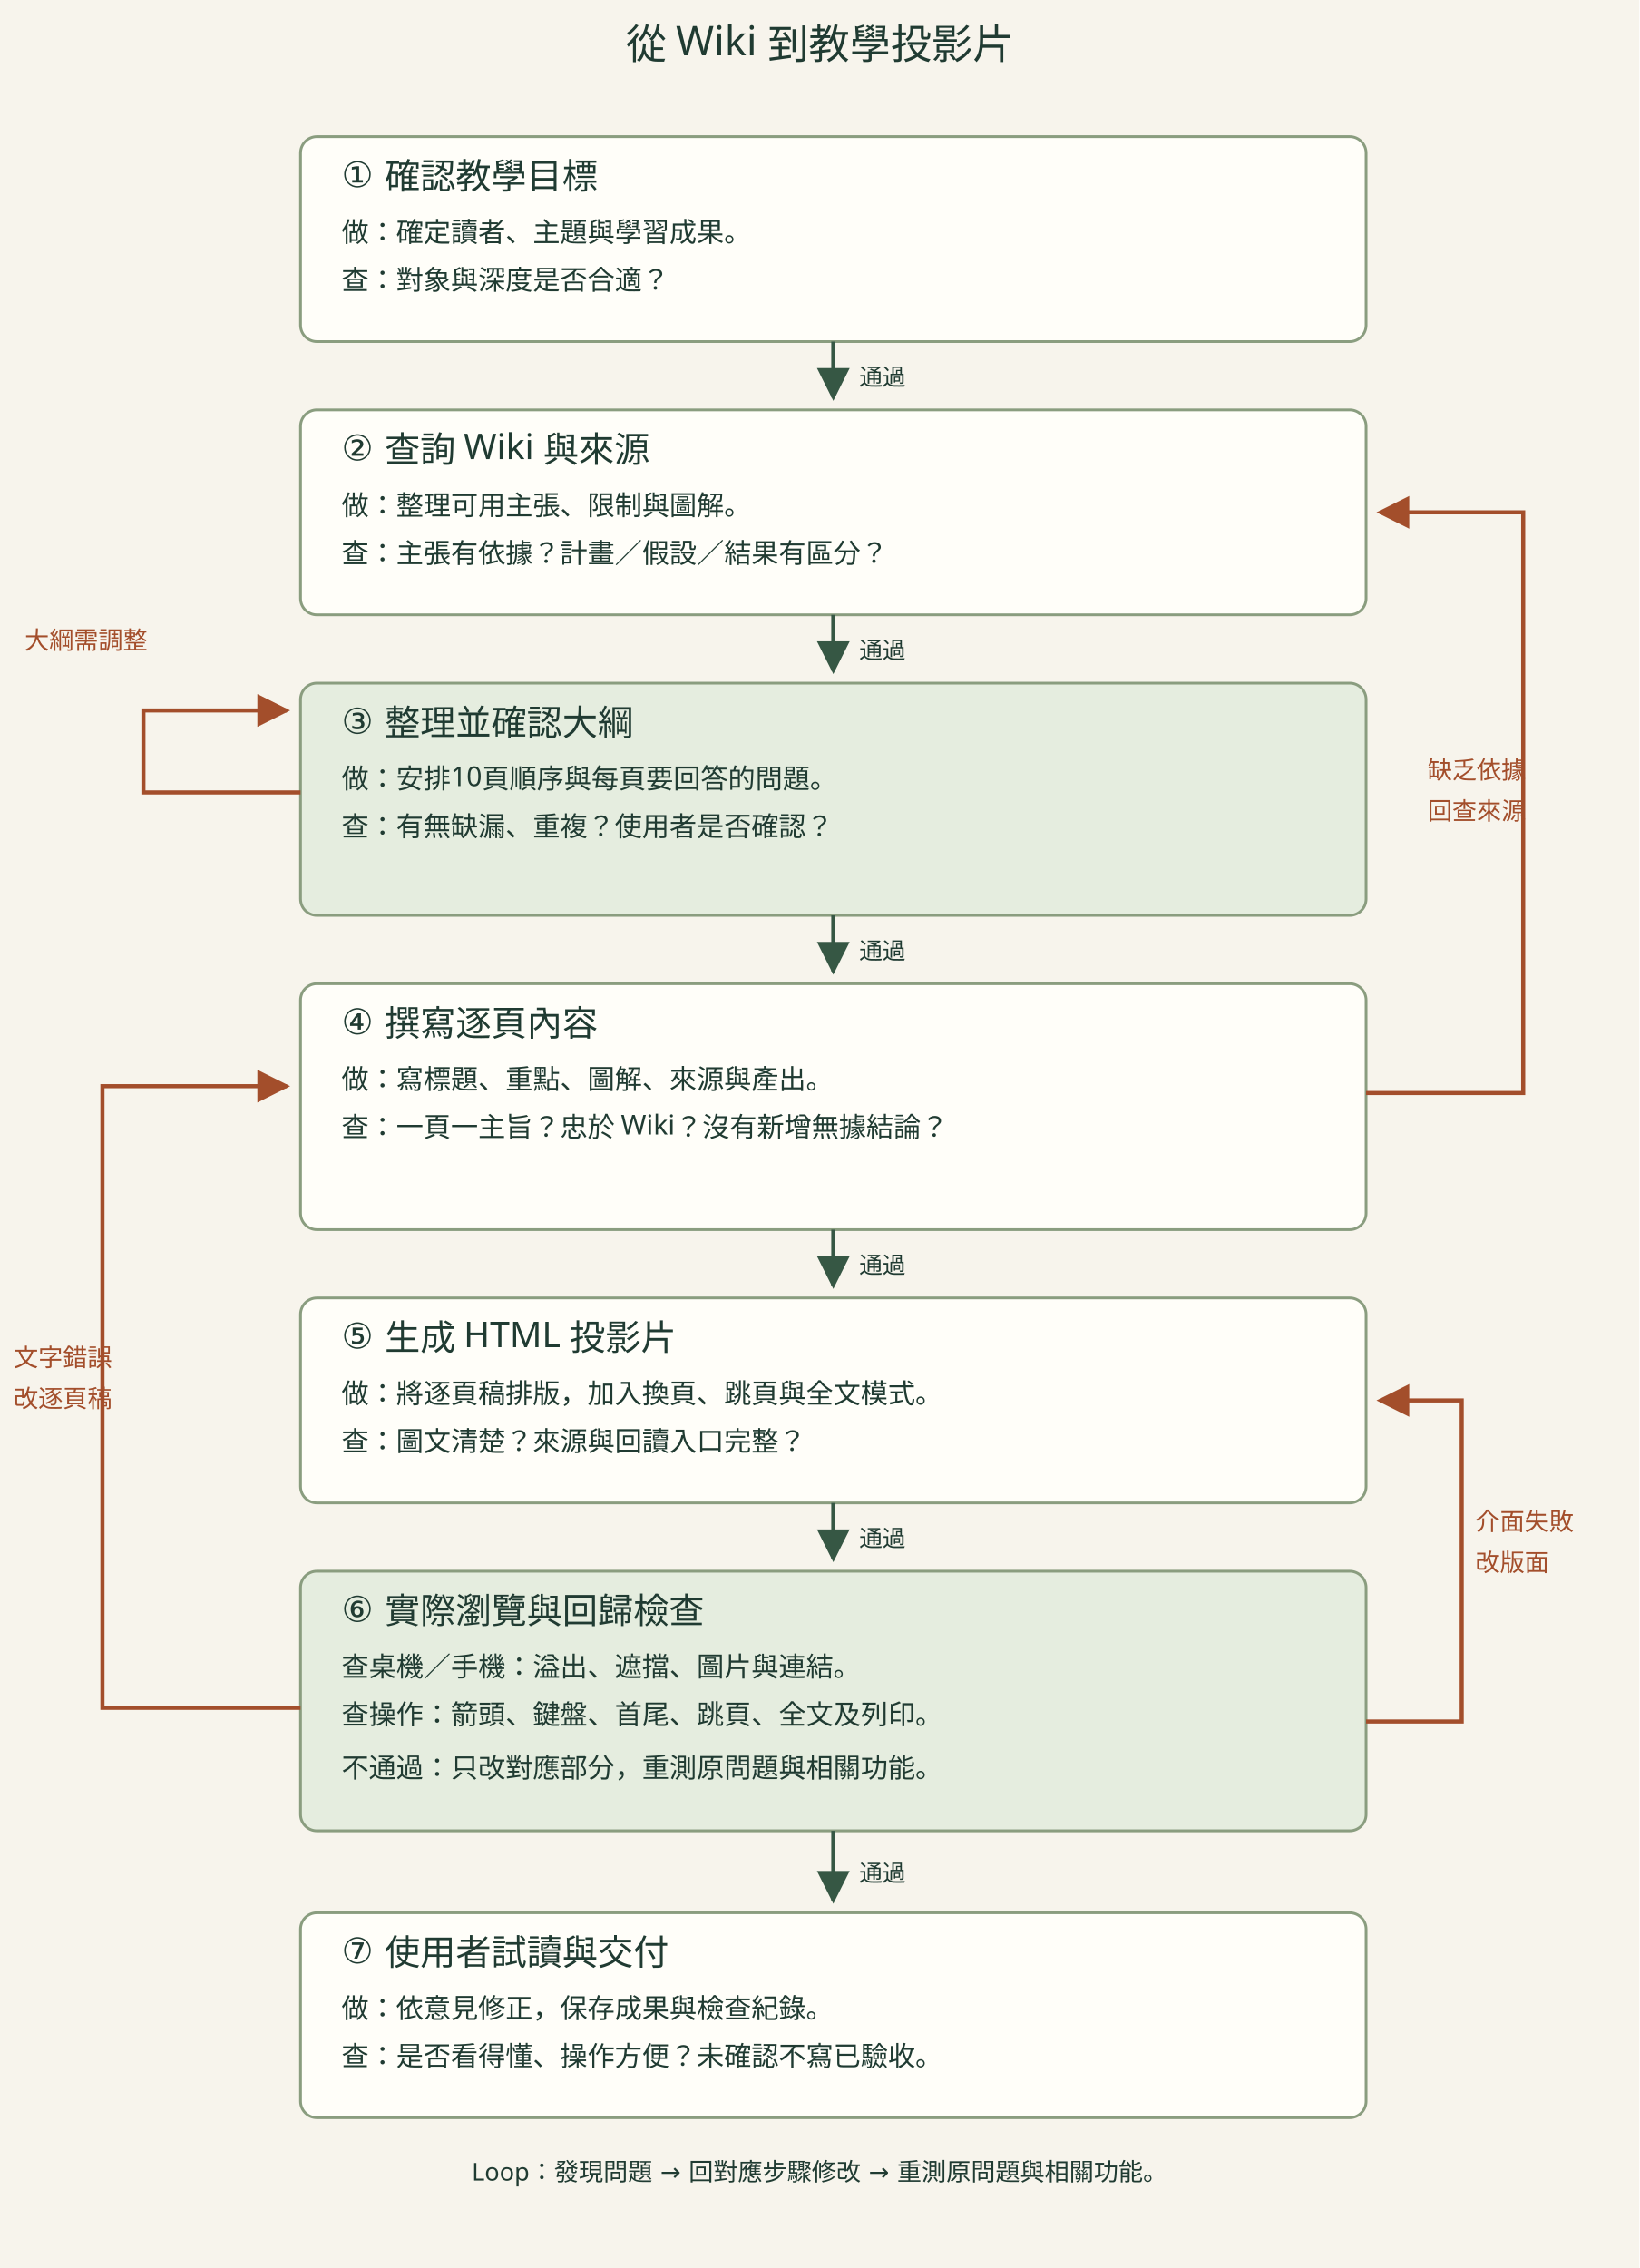
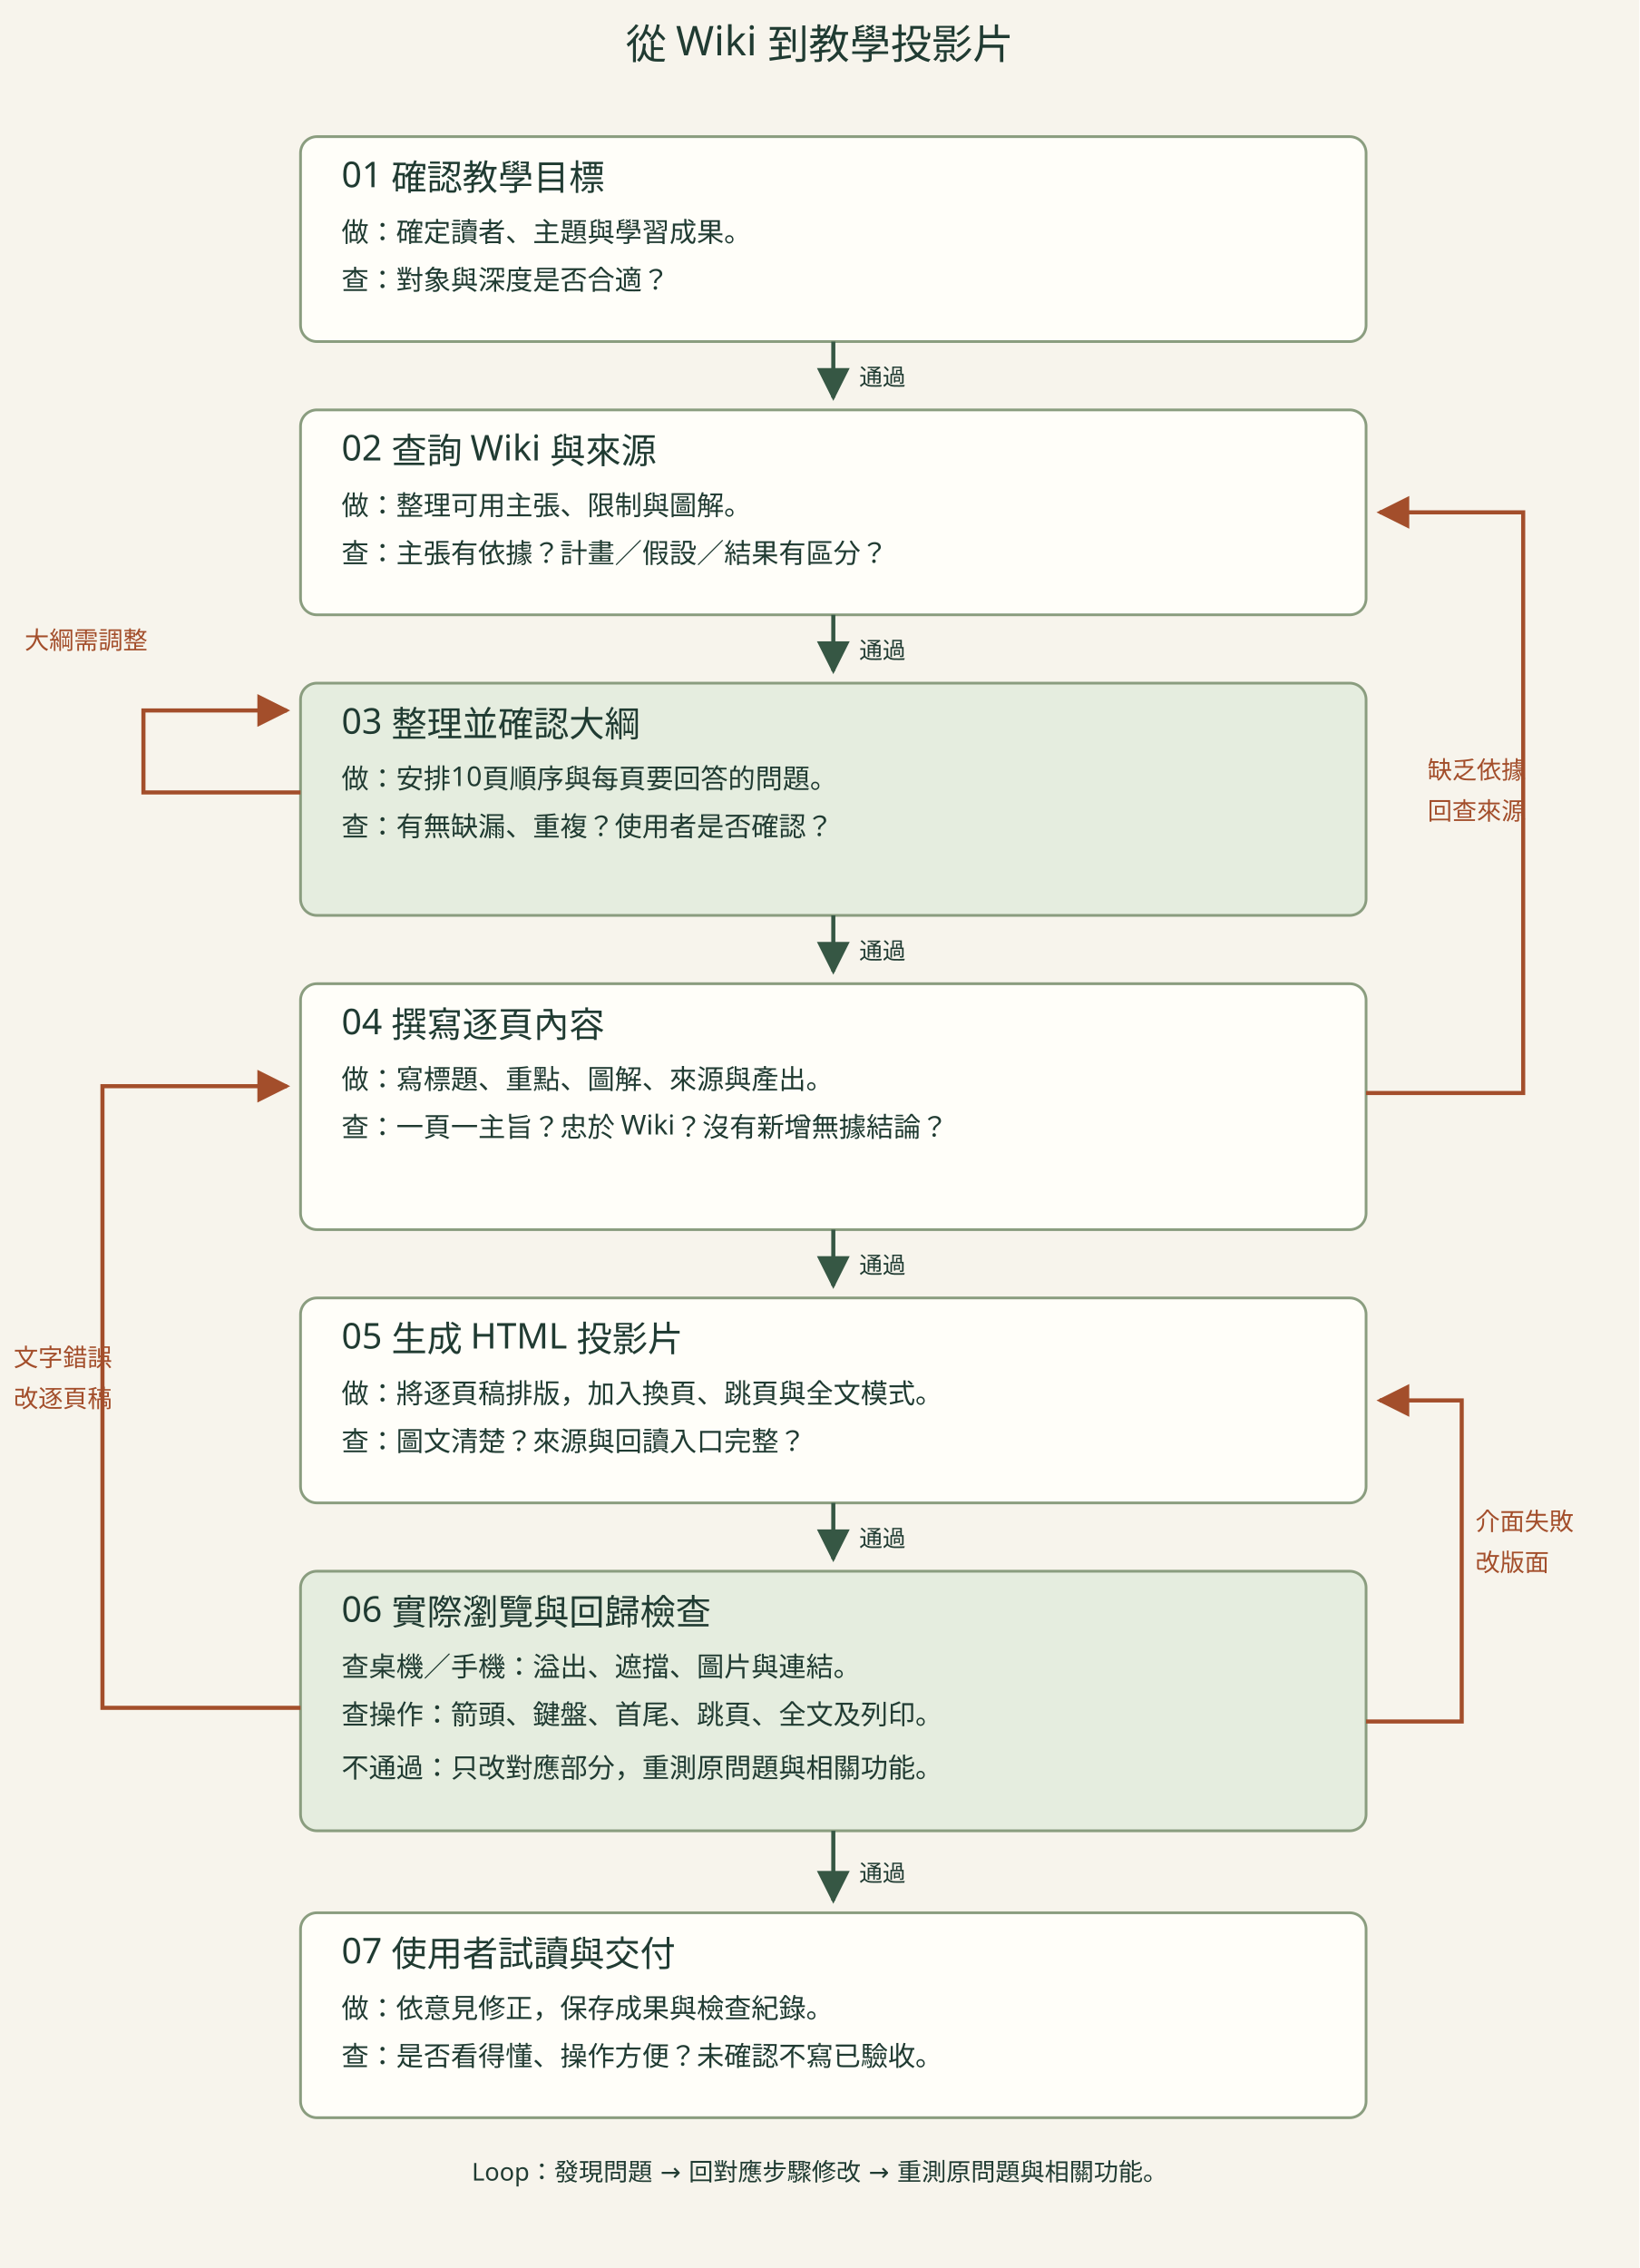
<svg xmlns="http://www.w3.org/2000/svg" width="1200" height="1660" viewBox="0 0 1200 1660" role="img" aria-labelledby="title desc">
  <defs>
    <marker id="a" viewBox="0 0 10 10" refX="9" refY="5" markerWidth="8" markerHeight="8" orient="auto-start-reverse">
      <path d="M0 0 L10 5 L0 10" fill="#365744" />
    </marker>
    <marker id="r" viewBox="0 0 10 10" refX="9" refY="5" markerWidth="8" markerHeight="8" orient="auto-start-reverse">
      <path d="M0 0 L10 5 L0 10" fill="#a34e2b" />
    </marker>
  </defs>
  <rect width="1200" height="1660" fill="#f7f4ec" />
  <g font-family="Microsoft JhengHei, sans-serif" fill="#203b32">
    <text x="600" y="43" text-anchor="middle" font-size="30">從 Wiki 到教學投影片</text>
    <rect x="220" y="100" width="780" height="150" rx="12" fill="#fffef9" stroke="#8a9d7f" stroke-width="2" />
-     <text x="250" y="137" font-size="26">① 確認教學目標</text>
+     <text x="250" y="137" font-size="26">01 確認教學目標</text>
    <text x="250" y="177" font-size="20">做：確定讀者、主題與學習成果。</text>
    <text x="250" y="212" font-size="20">查：對象與深度是否合適？</text>
    <path d="M610 250 V291" fill="none" stroke="#365744" stroke-width="3" marker-end="url(#a)" />
    <text x="629" y="282" font-size="17">通過</text>
    <rect x="220" y="300" width="780" height="150" rx="12" fill="#fffef9" stroke="#8a9d7f" stroke-width="2" />
-     <text x="250" y="337" font-size="26">② 查詢 Wiki 與來源</text>
+     <text x="250" y="337" font-size="26">02 查詢 Wiki 與來源</text>
    <text x="250" y="377" font-size="20">做：整理可用主張、限制與圖解。</text>
    <text x="250" y="412" font-size="20">查：主張有依據？計畫／假設／結果有區分？</text>
    <path d="M610 450 V491" fill="none" stroke="#365744" stroke-width="3" marker-end="url(#a)" />
    <text x="629" y="482" font-size="17">通過</text>
    <rect x="220" y="500" width="780" height="170" rx="12" fill="#e5eddf" stroke="#8a9d7f" stroke-width="2" />
-     <text x="250" y="537" font-size="26">③ 整理並確認大綱</text>
+     <text x="250" y="537" font-size="26">03 整理並確認大綱</text>
    <text x="250" y="577" font-size="20">做：安排10頁順序與每頁要回答的問題。</text>
    <text x="250" y="612" font-size="20">查：有無缺漏、重複？使用者是否確認？</text>
    <path d="M610 670 V711" fill="none" stroke="#365744" stroke-width="3" marker-end="url(#a)" />
    <text x="629" y="702" font-size="17">通過</text>
    <rect x="220" y="720" width="780" height="180" rx="12" fill="#fffef9" stroke="#8a9d7f" stroke-width="2" />
-     <text x="250" y="757" font-size="26">④ 撰寫逐頁內容</text>
+     <text x="250" y="757" font-size="26">04 撰寫逐頁內容</text>
    <text x="250" y="797" font-size="20">做：寫標題、重點、圖解、來源與產出。</text>
    <text x="250" y="832" font-size="20">查：一頁一主旨？忠於 Wiki？沒有新增無據結論？</text>
    <path d="M610 900 V941" fill="none" stroke="#365744" stroke-width="3" marker-end="url(#a)" />
    <text x="629" y="932" font-size="17">通過</text>
    <rect x="220" y="950" width="780" height="150" rx="12" fill="#fffef9" stroke="#8a9d7f" stroke-width="2" />
-     <text x="250" y="987" font-size="26">⑤ 生成 HTML 投影片</text>
+     <text x="250" y="987" font-size="26">05 生成 HTML 投影片</text>
    <text x="250" y="1027" font-size="20">做：將逐頁稿排版，加入換頁、跳頁與全文模式。</text>
    <text x="250" y="1062" font-size="20">查：圖文清楚？來源與回讀入口完整？</text>
    <path d="M610 1100 V1141" fill="none" stroke="#365744" stroke-width="3" marker-end="url(#a)" />
    <text x="629" y="1132" font-size="17">通過</text>
    <rect x="220" y="1150" width="780" height="190" rx="12" fill="#e5eddf" stroke="#8a9d7f" stroke-width="2" />
-     <text x="250" y="1187" font-size="26">⑥ 實際瀏覽與回歸檢查</text>
+     <text x="250" y="1187" font-size="26">06 實際瀏覽與回歸檢查</text>
    <text x="250" y="1227" font-size="20">查桌機／手機：溢出、遮擋、圖片與連結。</text>
    <text x="250" y="1262" font-size="20">查操作：箭頭、鍵盤、首尾、跳頁、全文及列印。</text>
    <text x="250" y="1301" font-size="20">不通過：只改對應部分，重測原問題與相關功能。</text>
    <path d="M610 1340 V1391" fill="none" stroke="#365744" stroke-width="3" marker-end="url(#a)" />
    <text x="629" y="1377" font-size="17">通過</text>
    <rect x="220" y="1400" width="780" height="150" rx="12" fill="#fffef9" stroke="#8a9d7f" stroke-width="2" />
-     <text x="250" y="1437" font-size="26">⑦ 使用者試讀與交付</text>
+     <text x="250" y="1437" font-size="26">07 使用者試讀與交付</text>
    <text x="250" y="1477" font-size="20">做：依意見修正，保存成果與檢查紀錄。</text>
    <text x="250" y="1512" font-size="20">查：是否看得懂、操作方便？未確認不寫已驗收。</text>
    <path d="M220 580 H105 V520 H210" fill="none" stroke="#a34e2b" stroke-width="3" marker-end="url(#r)" />
    <text x="18" y="475" font-size="18" fill="#a34e2b">大綱需調整</text>
    <path d="M1000 800 H1115 V375 H1010" fill="none" stroke="#a34e2b" stroke-width="3" marker-end="url(#r)" />
    <text x="1045" y="570" font-size="18" fill="#a34e2b">缺乏依據</text>
    <text x="1045" y="600" font-size="18" fill="#a34e2b">回查來源</text>
    <path d="M220 1250 H75 V795 H210" fill="none" stroke="#a34e2b" stroke-width="3" marker-end="url(#r)" />
    <text x="10" y="1000" font-size="18" fill="#a34e2b">文字錯誤</text>
    <text x="10" y="1030" font-size="18" fill="#a34e2b">改逐頁稿</text>
    <path d="M1000 1260 H1070 V1025 H1010" fill="none" stroke="#a34e2b" stroke-width="3" marker-end="url(#r)" />
    <text x="1080" y="1120" font-size="18" fill="#a34e2b">介面失敗</text>
    <text x="1080" y="1150" font-size="18" fill="#a34e2b">改版面</text>
    <text x="600" y="1596" text-anchor="middle" font-size="18">Loop：發現問題 → 回對應步驟修改 → 重測原問題與相關功能。</text>
  </g>
</svg>
